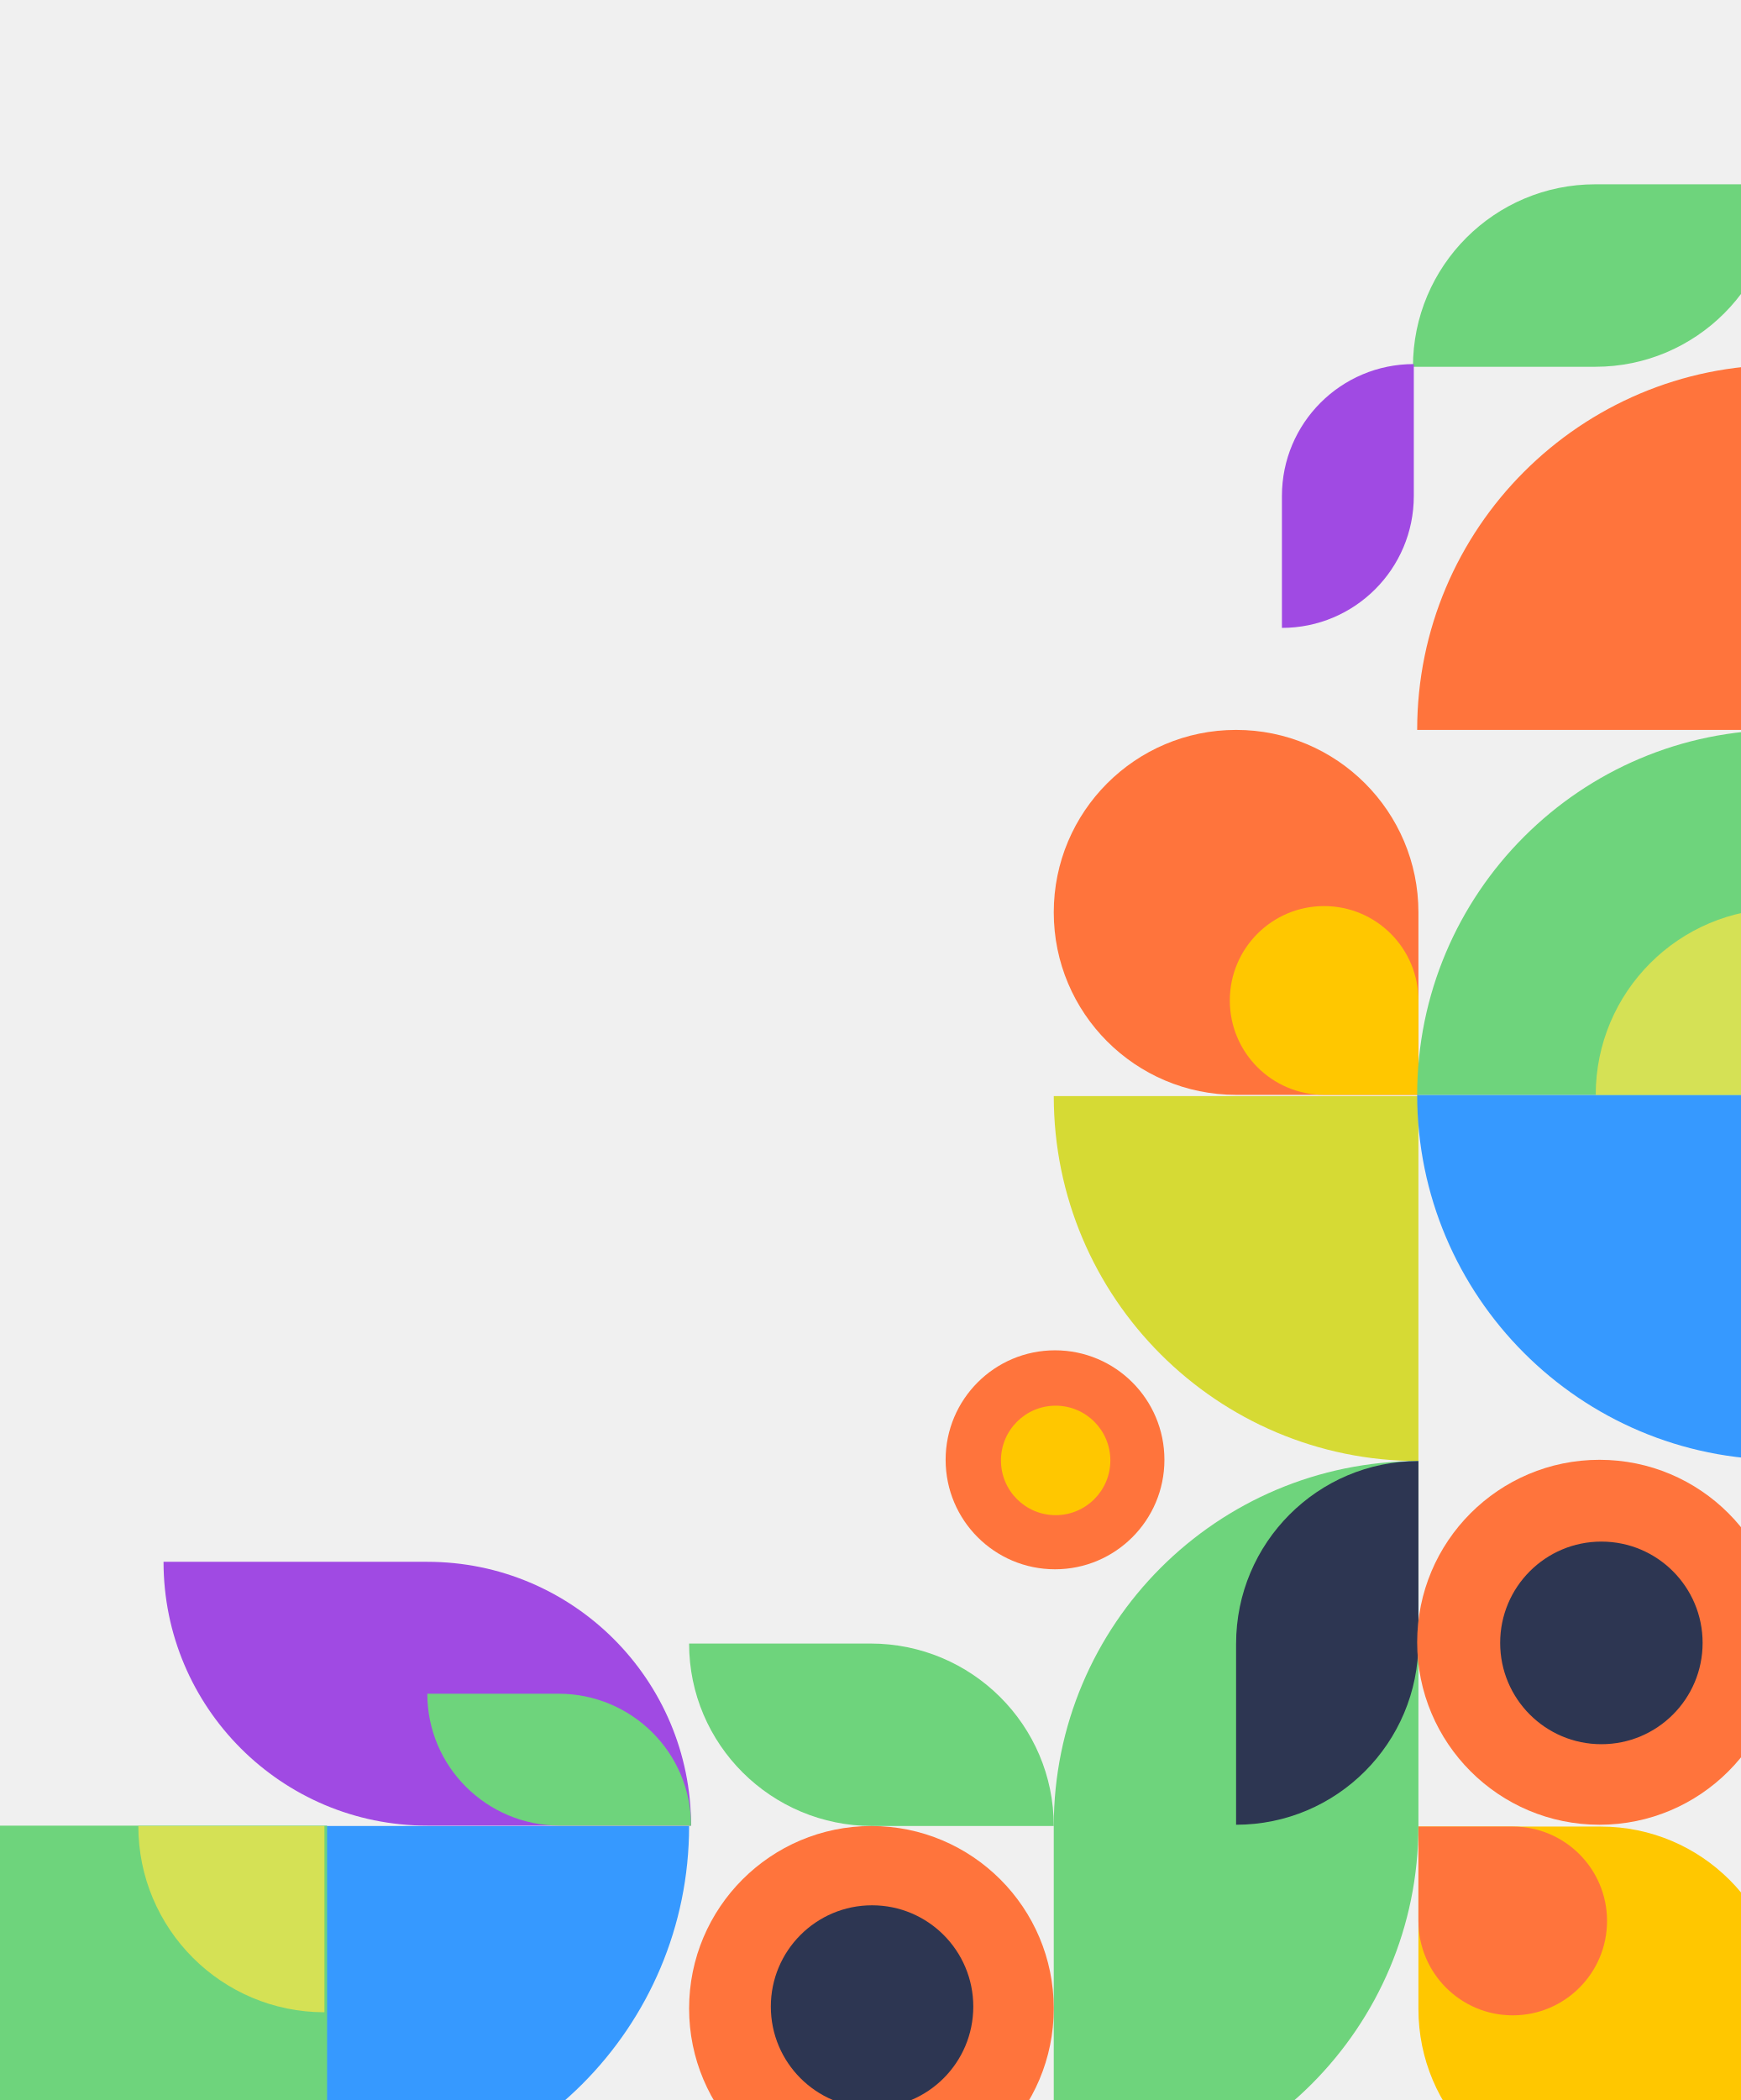
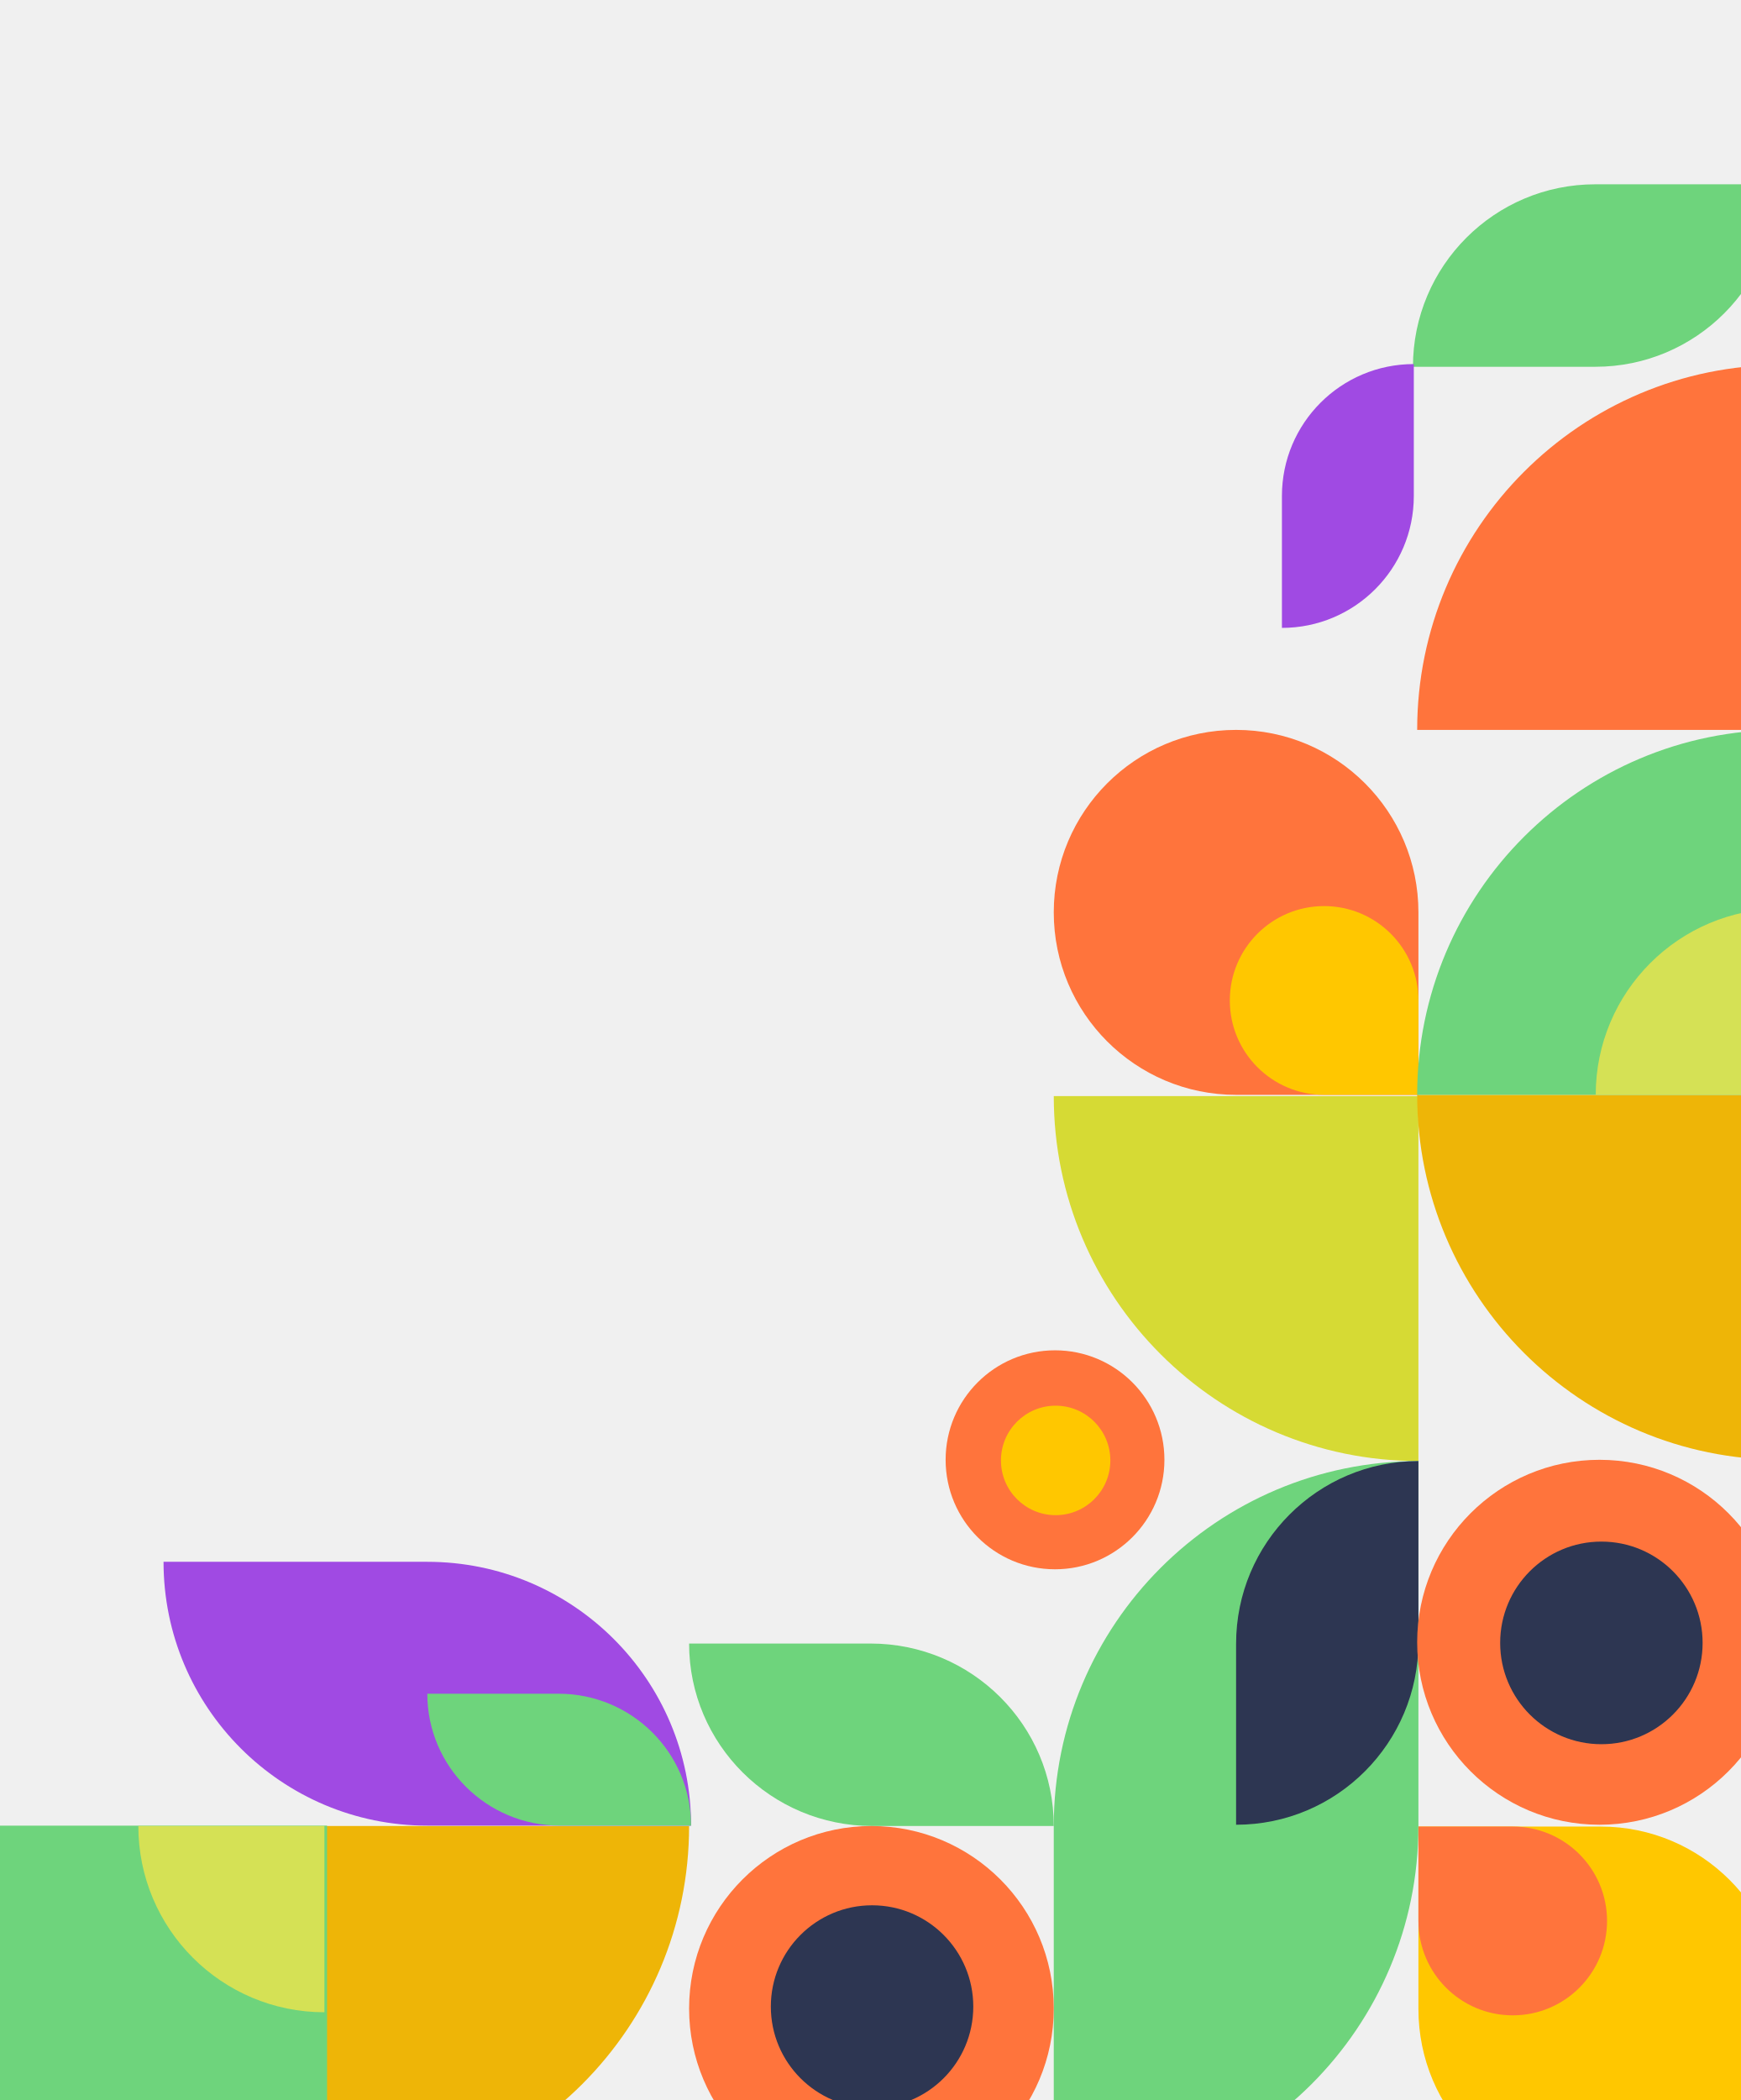
<svg xmlns="http://www.w3.org/2000/svg" width="330" height="398" viewBox="0 0 330 398" fill="none">
  <mask id="mask0" mask-type="alpha" maskUnits="userSpaceOnUse" x="-215" y="0" width="553" height="415">
    <rect x="-215" width="553" height="415" fill="white" />
  </mask>
  <g mask="url(#mask0)">
-     <path d="M130.625 346.072C130.625 384.271 99.676 415.239 61.5 415.239L61.5 346.072H130.625Z" fill="#3699FF" />
+     <path d="M130.625 346.072C130.625 384.271 99.676 415.239 61.5 415.239L61.5 346.072H130.625Z" fill="#eeb507" />
    <path d="M268.875 276.905C230.699 276.905 199.75 245.938 199.75 207.739H268.875V276.905Z" fill="#D6DA34" />
    <path d="M62 430C15.608 430 -22 392.392 -22 346H62V430Z" fill="#6ED47C" />
    <path d="M61.5 381.371C42.016 381.371 26.222 365.567 26.222 346.072H61.5V381.371Z" fill="#D5E155" />
    <path d="M336.963 34.929H302.401C283.312 34.929 267.838 50.413 267.838 69.513H302.401C321.489 69.513 336.963 54.029 336.963 34.929Z" fill="#6ED47C" />
    <path d="M130.625 311.489H165.013C184.197 311.489 199.75 326.972 199.75 346.072H165.362C146.177 346.072 130.625 330.588 130.625 311.489Z" fill="#6ED47C" />
    <path d="M199.75 415.239V346.072C199.75 307.873 230.699 276.905 268.875 276.905V346.072C268.875 384.271 237.926 415.239 199.75 415.239Z" fill="#6ED47C" />
    <path d="M234.312 345.833V311.543C234.312 292.413 249.787 276.905 268.875 276.905V311.195C268.875 330.325 253.401 345.833 234.312 345.833Z" fill="#2D3652" />
    <path d="M179.251 276.667C179.251 265.207 188.535 255.917 199.988 255.917C211.442 255.917 220.726 265.207 220.726 276.667C220.726 288.127 211.442 297.417 199.988 297.417C188.535 297.417 179.251 288.127 179.251 276.667Z" fill="#FF743C" />
    <path d="M189.739 276.786C189.739 271.056 194.381 266.411 200.108 266.411C205.834 266.411 210.476 271.056 210.476 276.786C210.476 282.516 205.834 287.161 200.108 287.161C194.381 287.161 189.739 282.516 189.739 276.786Z" fill="#FFC700" />
    <path d="M268.875 172.917C268.875 153.817 253.401 138.333 234.312 138.333C215.224 138.333 199.75 153.817 199.75 172.917C199.75 192.016 215.224 207.5 234.312 207.5H268.875V172.917Z" fill="#FF743C" />
    <path d="M268 69V94C268 107.807 256.807 119 243 119V94C243 80.193 254.193 69 268 69Z" fill="#A04AE3" />
    <path d="M268.875 189.612C268.875 179.733 260.871 171.724 250.997 171.724C241.124 171.724 233.121 179.733 233.121 189.612C233.121 199.491 241.124 207.5 250.997 207.5H268.875V189.612Z" fill="#FFC700" />
    <path d="M130.625 380.655C130.625 361.556 146.099 346.072 165.188 346.072C184.276 346.072 199.75 361.556 199.75 380.655C199.75 399.755 184.276 415.239 165.188 415.239C146.099 415.239 130.625 399.755 130.625 380.655Z" fill="#FF743C" />
    <path d="M146.119 380.298C146.119 369.694 154.71 361.098 165.307 361.098C175.904 361.098 184.495 369.694 184.495 380.298C184.495 390.901 175.904 399.497 165.307 399.497C154.71 399.497 146.119 390.901 146.119 380.298Z" fill="#2D3652" />
    <path d="M268.637 138.333C268.637 100.134 299.585 69.167 337.762 69.167V138.333H268.637Z" fill="#FF743C" />
-     <path d="M337.762 276.667C299.585 276.667 268.637 245.699 268.637 207.5H337.762V276.667Z" fill="#3699FF" />
+     <path d="M337.762 276.667C299.585 276.667 268.637 245.699 268.637 207.5H337.762V276.667Z" fill="#eeb507" />
    <path d="M268.637 207.5C268.637 169.3 299.585 138.333 337.762 138.333V207.5H268.637Z" fill="#6ED47C" />
    <path d="M302.484 207.5C302.484 188.004 318.278 172.201 337.762 172.201V207.5H302.484Z" fill="#D5E155" />
    <path d="M268.875 380.762C268.875 399.862 284.349 415.346 303.438 415.346C322.526 415.346 338 399.862 338 380.762C338 361.663 322.526 346.179 303.438 346.179H268.875V380.762Z" fill="#FFC700" />
    <path d="M268.875 364.067C268.875 373.946 276.879 381.955 286.753 381.955C296.626 381.955 304.629 373.946 304.629 364.067C304.629 354.188 296.626 346.179 286.753 346.179H268.875V364.067Z" fill="#FF743C" />
    <path d="M303.199 276.667C322.287 276.667 337.762 292.15 337.762 311.25C337.762 330.35 322.287 345.833 303.199 345.833C284.111 345.833 268.637 330.35 268.637 311.25C268.637 292.15 284.111 276.667 303.199 276.667Z" fill="#FF743C" />
    <path d="M303.557 292.169C314.154 292.169 322.745 300.766 322.745 311.369C322.745 321.973 314.154 330.569 303.557 330.569C292.96 330.569 284.369 321.973 284.369 311.369C284.369 300.766 292.96 292.169 303.557 292.169Z" fill="#2D3652" />
    <path d="M31 296H81C108.614 296 131 318.386 131 346H81C53.386 346 31 323.614 31 296Z" fill="#A04AE3" />
    <path d="M81 321H105.874C119.75 321 131 332.193 131 346H106.126C92.249 346 81 334.807 81 321Z" fill="#6ED47C" />
  </g>
</svg>
